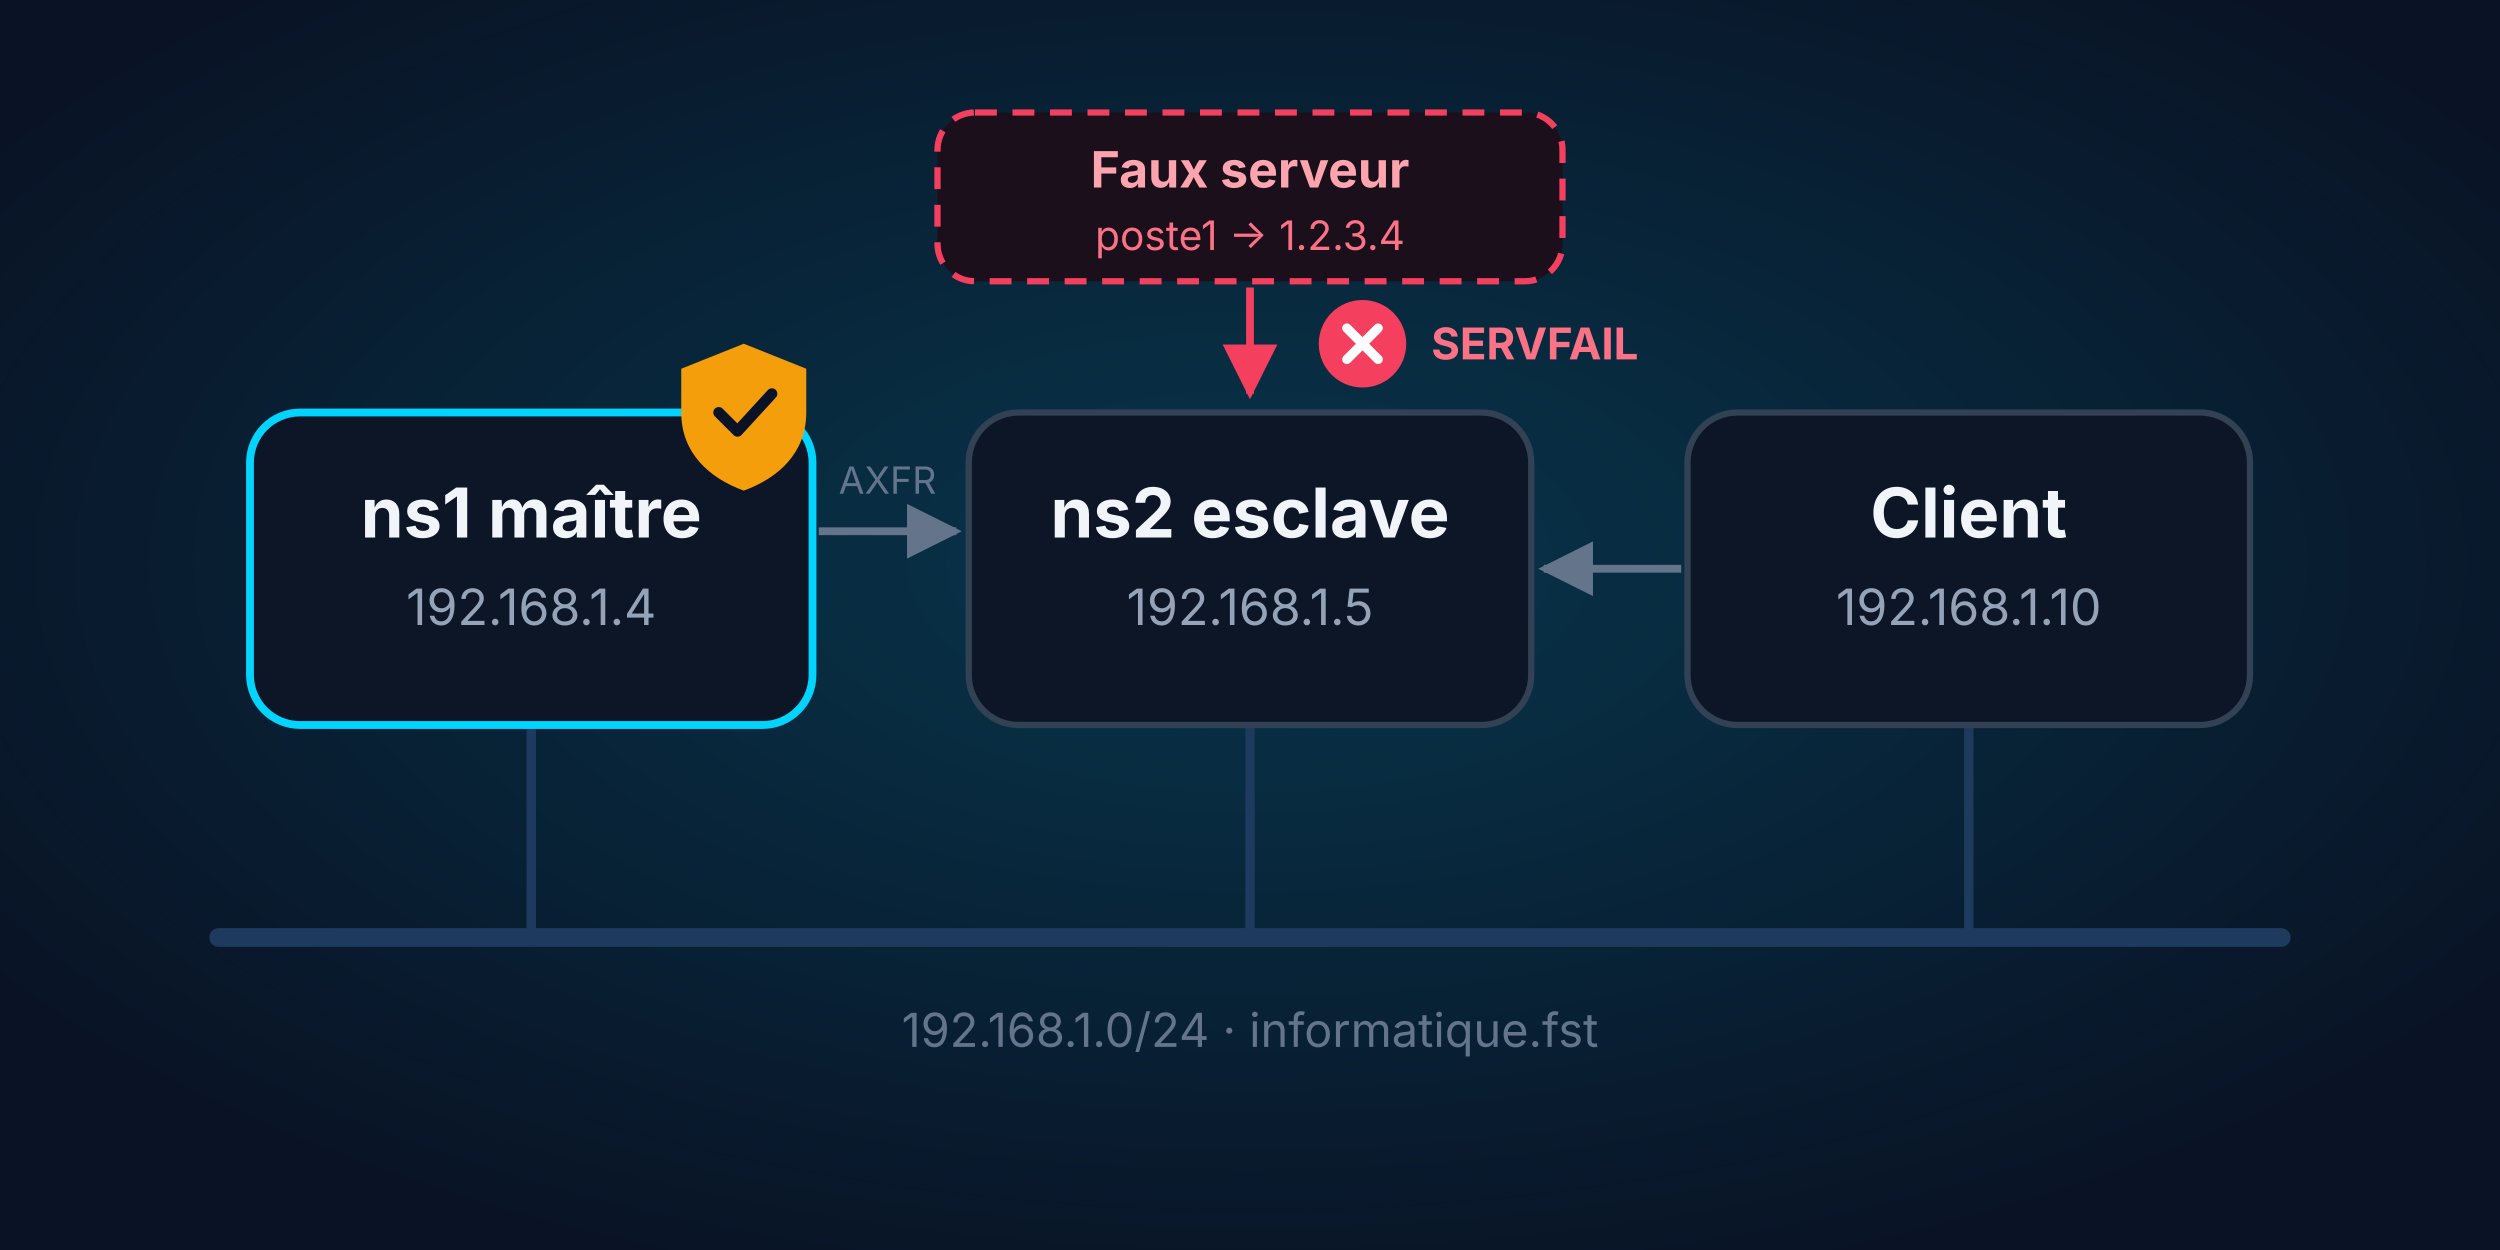
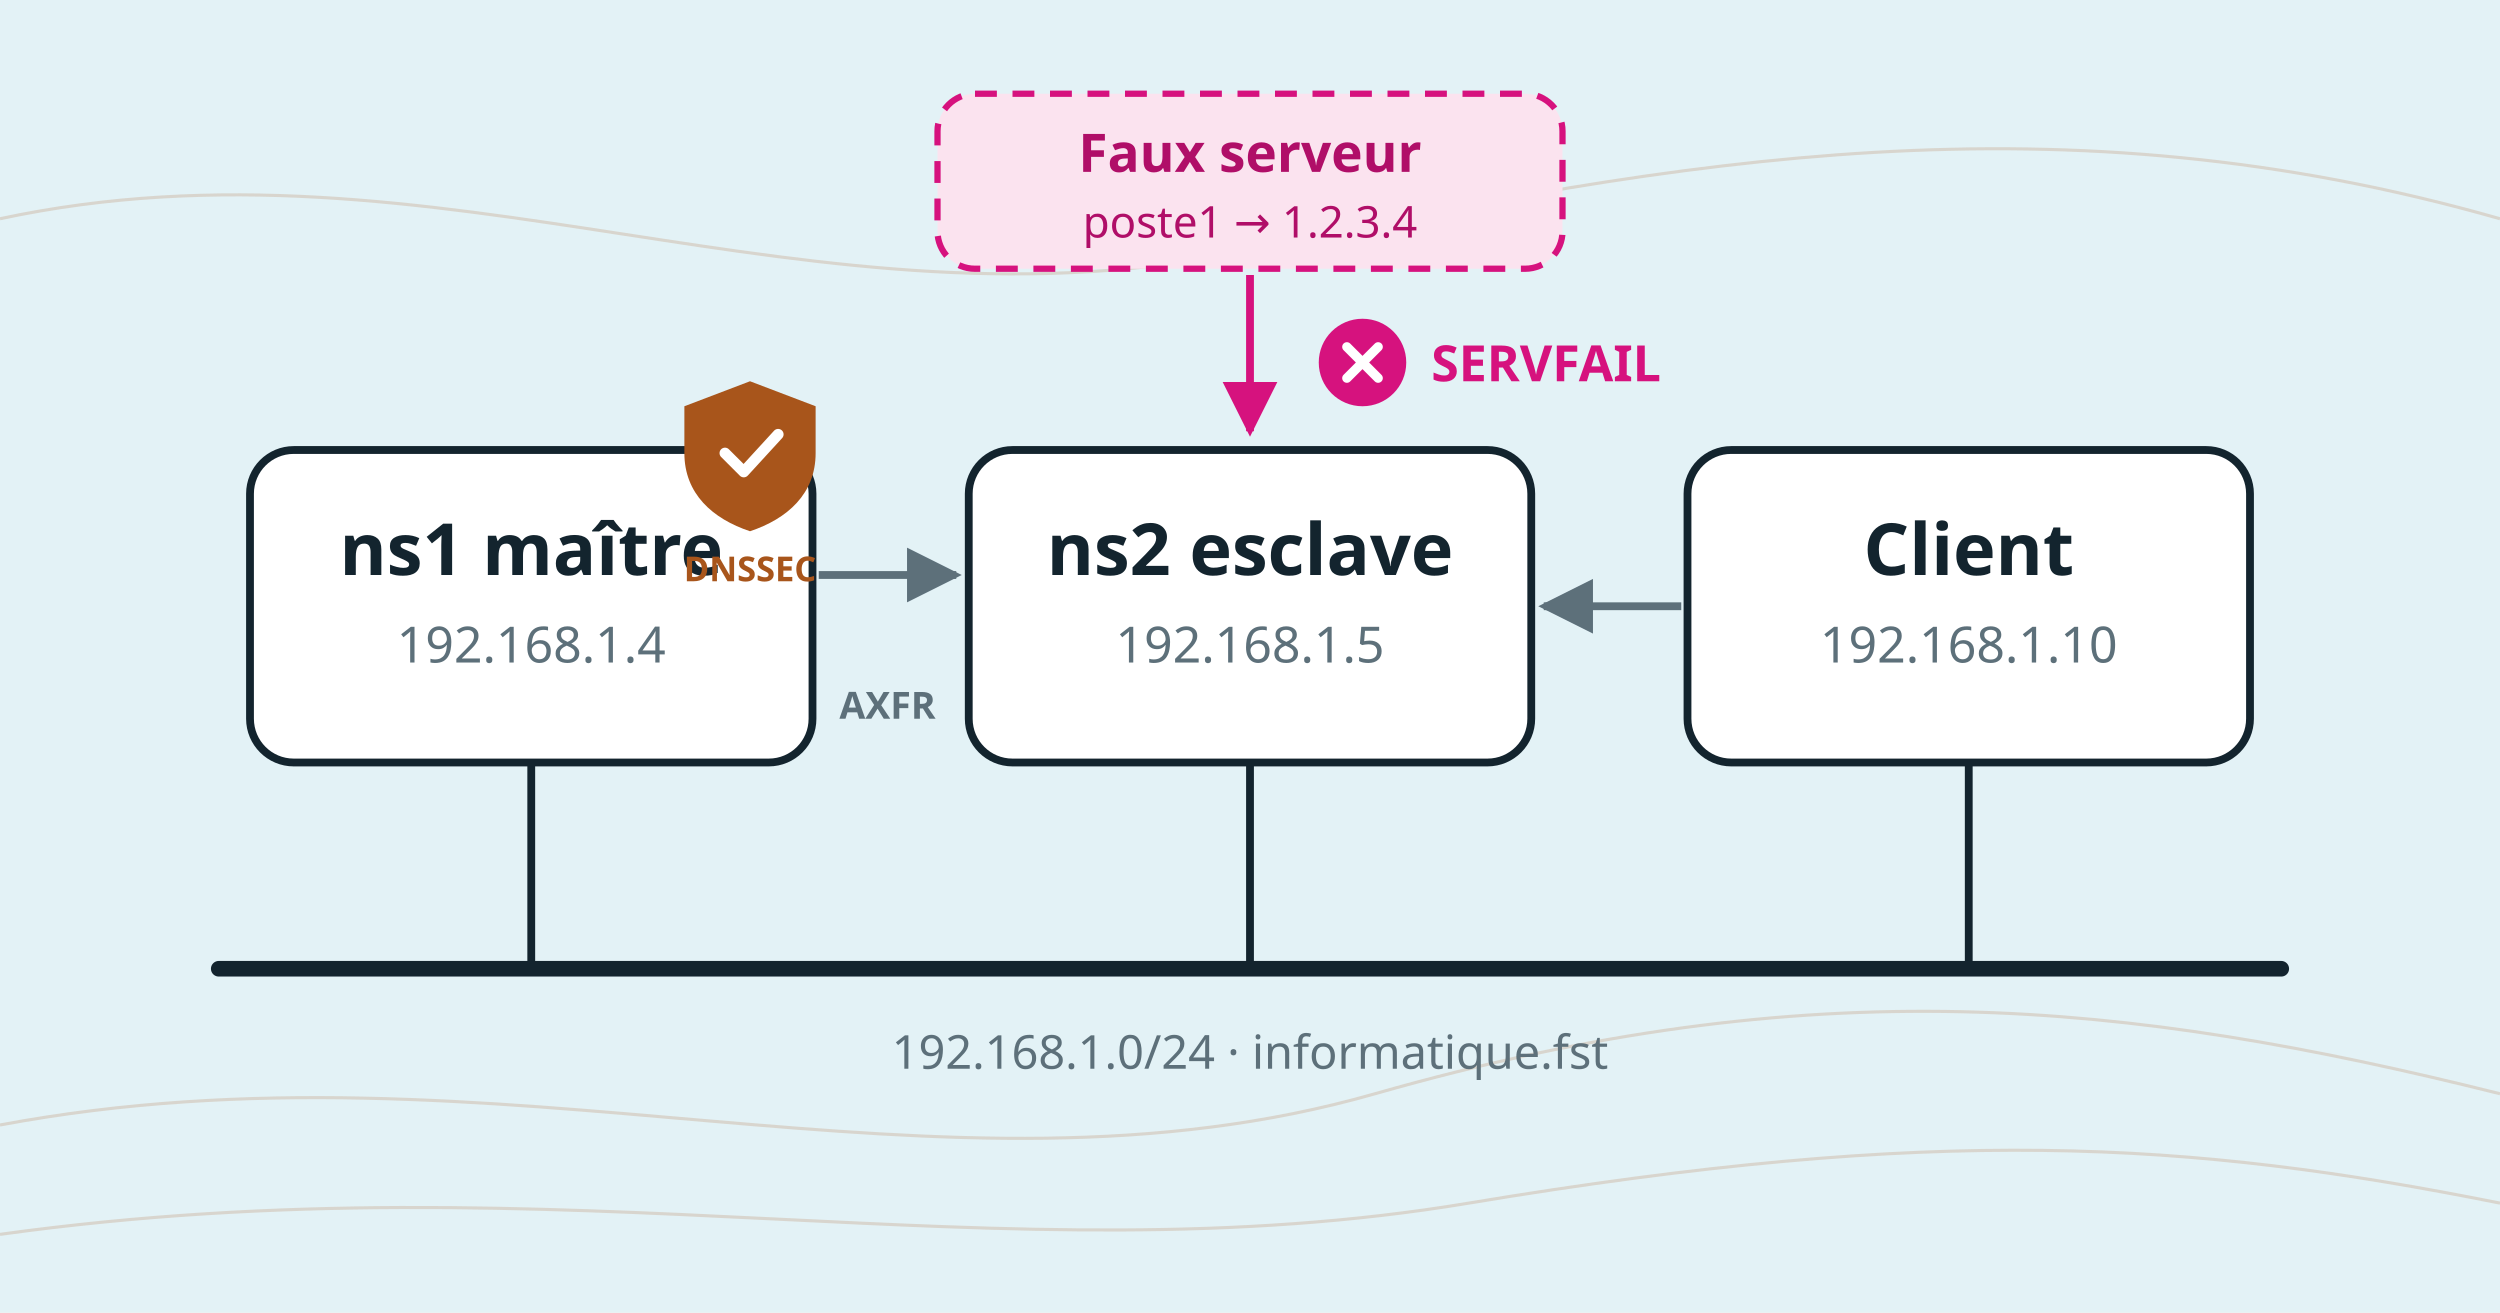
- <svg xmlns="http://www.w3.org/2000/svg" viewBox="0 0 800 400" font-family="Inter, Segoe UI, sans-serif">
+ <svg xmlns="http://www.w3.org/2000/svg" viewBox="0 0 800 420" font-family="Overpass, system-ui, sans-serif">
  <defs>
-     <radialGradient id="glow" cx="50%" cy="45%" r="60%">
-       <stop offset="0" stop-color="#00d4ff" stop-opacity=".18" />
-       <stop offset="1" stop-color="#00d4ff" stop-opacity="0" />
-     </radialGradient>
-     <marker id="arr" viewBox="0 0 10 10" refX="9" refY="5" markerWidth="7" markerHeight="7" orient="auto">
-       <path d="M0 0 10 5 0 10z" fill="#64748b" />
+     <marker id="a" viewBox="0 0 10 10" refX="9" refY="5" markerWidth="7" markerHeight="7" orient="auto">
+       <path d="M0 0 10 5 0 10z" fill="#5d707a" />
    </marker>
-     <marker id="arrRed" viewBox="0 0 10 10" refX="9" refY="5" markerWidth="7" markerHeight="7" orient="auto">
-       <path d="M0 0 10 5 0 10z" fill="#f43f5e" />
+     <marker id="r" viewBox="0 0 10 10" refX="9" refY="5" markerWidth="7" markerHeight="7" orient="auto">
+       <path d="M0 0 10 5 0 10z" fill="#d6127e" />
    </marker>
  </defs>
-   <rect width="800" height="400" fill="#091325" />
-   <rect width="800" height="400" fill="url(#glow)" />
-   <line x1="70" y1="300" x2="730" y2="300" stroke="#1e3a5f" stroke-width="6" stroke-linecap="round" />
-   <text x="400" y="335" text-anchor="middle" font-size="15" fill="#64748b">192.168.1.0/24 · informatique.fst</text>
-   <line x1="170" y1="232" x2="170" y2="300" stroke="#1e3a5f" stroke-width="3" />
-   <line x1="400" y1="232" x2="400" y2="300" stroke="#1e3a5f" stroke-width="3" />
-   <line x1="630" y1="232" x2="630" y2="300" stroke="#1e3a5f" stroke-width="3" />
-   <rect x="80" y="132" width="180" height="100" rx="16" fill="#0c1627" stroke="#00d4ff" stroke-width="2.5" />
-   <text x="170" y="172" text-anchor="middle" font-size="22" font-weight="700" fill="#f1f5f9">ns1 maître</text>
-   <text x="170" y="200" text-anchor="middle" font-size="16" fill="#94a3b8">192.168.1.4</text>
-   <g transform="translate(238 112)">
-     <path d="M0 -2 20 6v14c0 13-9 21-20 25C-11 41-20 33-20 20V6z" fill="#f59e0b" />
-     <path d="M-8 20l6 6 11-12" fill="none" stroke="#091325" stroke-width="3.5" stroke-linecap="round" stroke-linejoin="round" />
+   <rect width="800" height="420" fill="#e3f2f6" />
+   <g fill="none" stroke="#a8551b" stroke-opacity=".18">
+     <path d="M0 70C140 40 260 110 400 80S660 30 800 70" />
+     <path d="M0 360C160 330 300 390 440 350S680 320 800 350" />
+     <path d="M0 395C180 370 320 410 470 385S700 365 800 385" />
  </g>
-   <rect x="310" y="132" width="180" height="100" rx="16" fill="#0c1627" stroke="#334155" stroke-width="2" />
-   <text x="400" y="172" text-anchor="middle" font-size="22" font-weight="700" fill="#f1f5f9">ns2 esclave</text>
-   <text x="400" y="200" text-anchor="middle" font-size="16" fill="#94a3b8">192.168.1.5</text>
-   <rect x="540" y="132" width="180" height="100" rx="16" fill="#0c1627" stroke="#334155" stroke-width="2" />
-   <text x="630" y="172" text-anchor="middle" font-size="22" font-weight="700" fill="#f1f5f9">Client</text>
-   <text x="630" y="200" text-anchor="middle" font-size="16" fill="#94a3b8">192.168.1.10</text>
-   <line x1="262" y1="170" x2="306" y2="170" stroke="#64748b" stroke-width="2.5" marker-end="url(#arr)" />
-   <text x="284" y="158" text-anchor="middle" font-size="12" fill="#64748b">AXFR</text>
-   <line x1="538" y1="182" x2="494" y2="182" stroke="#64748b" stroke-width="2.5" marker-end="url(#arr)" />
-   <rect x="300" y="36" width="200" height="54" rx="12" fill="#1a0f1a" stroke="#f43f5e" stroke-width="2" stroke-dasharray="7 5" />
-   <text x="400" y="60" text-anchor="middle" font-size="16" font-weight="700" fill="#fda4af">Faux serveur</text>
-   <text x="400" y="80" text-anchor="middle" font-size="13" fill="#fb7185">poste1 → 1.2.3.4</text>
-   <line x1="400" y1="92" x2="400" y2="126" stroke="#f43f5e" stroke-width="2.5" marker-end="url(#arrRed)" />
-   <g transform="translate(436 110)">
-     <circle r="14" fill="#f43f5e" />
-     <path d="M-5 -5 5 5M5 -5-5 5" stroke="#fff" stroke-width="3" stroke-linecap="round" />
+   <line x1="70" y1="310" x2="730" y2="310" stroke="#13242e" stroke-width="5" stroke-linecap="round" />
+   <text x="400" y="342" text-anchor="middle" font-size="15" fill="#5d707a">192.168.1.0/24 · informatique.fst</text>
+   <g stroke="#13242e" stroke-width="2.5">
+     <line x1="170" y1="244" x2="170" y2="310" />
+     <line x1="400" y1="244" x2="400" y2="310" />
+     <line x1="630" y1="244" x2="630" y2="310" />
  </g>
-   <text x="458" y="115" font-size="14" font-weight="700" fill="#fb7185">SERVFAIL</text>
+   <g>
+     <rect x="80" y="144" width="180" height="100" rx="14" fill="#fff" stroke="#13242e" stroke-width="2.5" />
+     <text x="170" y="184" text-anchor="middle" font-size="23" font-weight="800" fill="#13242e">ns1 maître</text>
+     <text x="170" y="212" text-anchor="middle" font-size="16" fill="#5d707a">192.168.1.4</text>
+     <g transform="translate(240 124)">
+       <path d="M0 -2 21 6v15c0 13-9 21-21 25C-12 42-21 34-21 21V6z" fill="#a8551b" />
+       <path d="M-8 21l6 6 11-12" fill="none" stroke="#fff" stroke-width="3.5" stroke-linecap="round" stroke-linejoin="round" />
+     </g>
+     <text x="240" y="186" text-anchor="middle" font-size="11" font-weight="800" fill="#a8551b">DNSSEC</text>
+   </g>
+   <rect x="310" y="144" width="180" height="100" rx="14" fill="#fff" stroke="#13242e" stroke-width="2.5" />
+   <text x="400" y="184" text-anchor="middle" font-size="23" font-weight="800" fill="#13242e">ns2 esclave</text>
+   <text x="400" y="212" text-anchor="middle" font-size="16" fill="#5d707a">192.168.1.5</text>
+   <rect x="540" y="144" width="180" height="100" rx="14" fill="#fff" stroke="#13242e" stroke-width="2.5" />
+   <text x="630" y="184" text-anchor="middle" font-size="23" font-weight="800" fill="#13242e">Client</text>
+   <text x="630" y="212" text-anchor="middle" font-size="16" fill="#5d707a">192.168.1.10</text>
+   <line x1="262" y1="184" x2="306" y2="184" stroke="#5d707a" stroke-width="2.5" marker-end="url(#a)" />
+   <text x="284" y="230" text-anchor="middle" font-size="12" font-weight="600" fill="#5d707a">AXFR</text>
+   <line x1="538" y1="194" x2="494" y2="194" stroke="#5d707a" stroke-width="2.5" marker-end="url(#a)" />
+   <rect x="300" y="30" width="200" height="56" rx="12" fill="#fbe3ef" stroke="#d6127e" stroke-width="2" stroke-dasharray="7 5" />
+   <text x="400" y="55" text-anchor="middle" font-size="17" font-weight="800" fill="#b00e68">Faux serveur</text>
+   <text x="400" y="76" text-anchor="middle" font-size="14" fill="#b00e68">poste1 → 1.2.3.4</text>
+   <line x1="400" y1="88" x2="400" y2="138" stroke="#d6127e" stroke-width="2.5" marker-end="url(#r)" />
+   <circle cx="436" cy="116" r="14" fill="#d6127e" />
+   <path d="M431 111l10 10M441 111l-10 10" stroke="#fff" stroke-width="3" stroke-linecap="round" />
+   <text x="458" y="122" font-size="16" font-weight="800" fill="#d6127e">SERVFAIL</text>
</svg>
